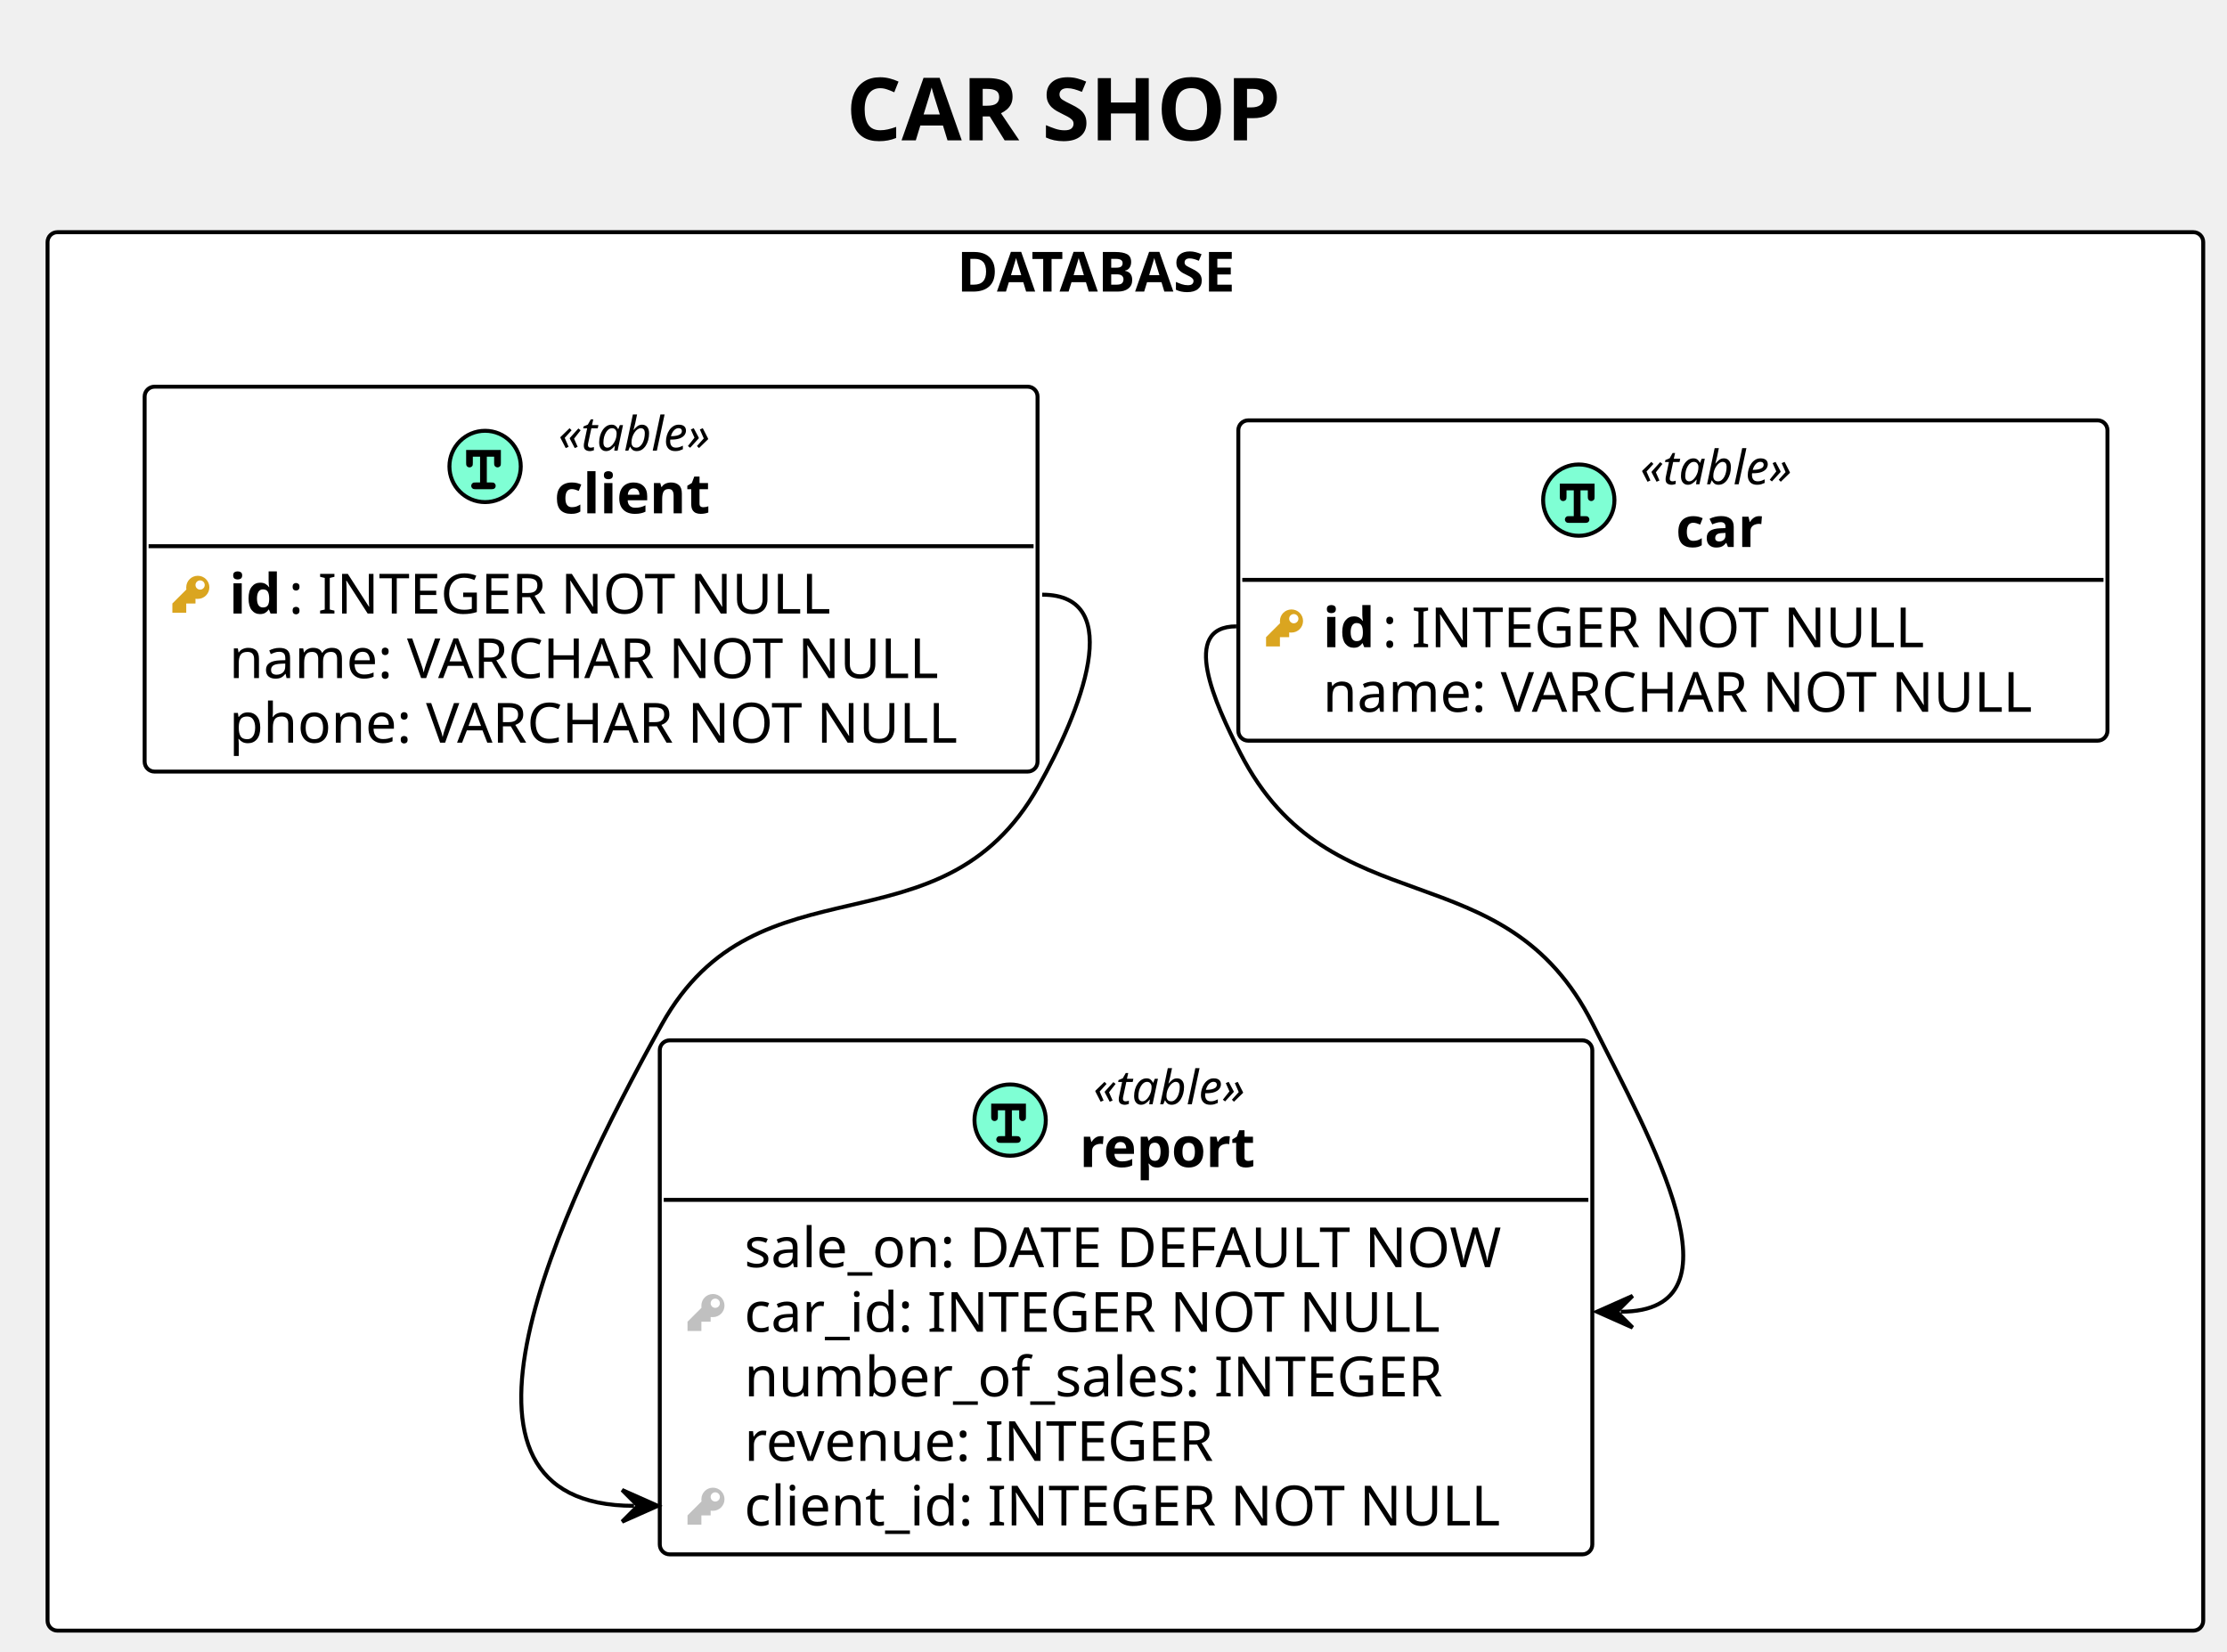
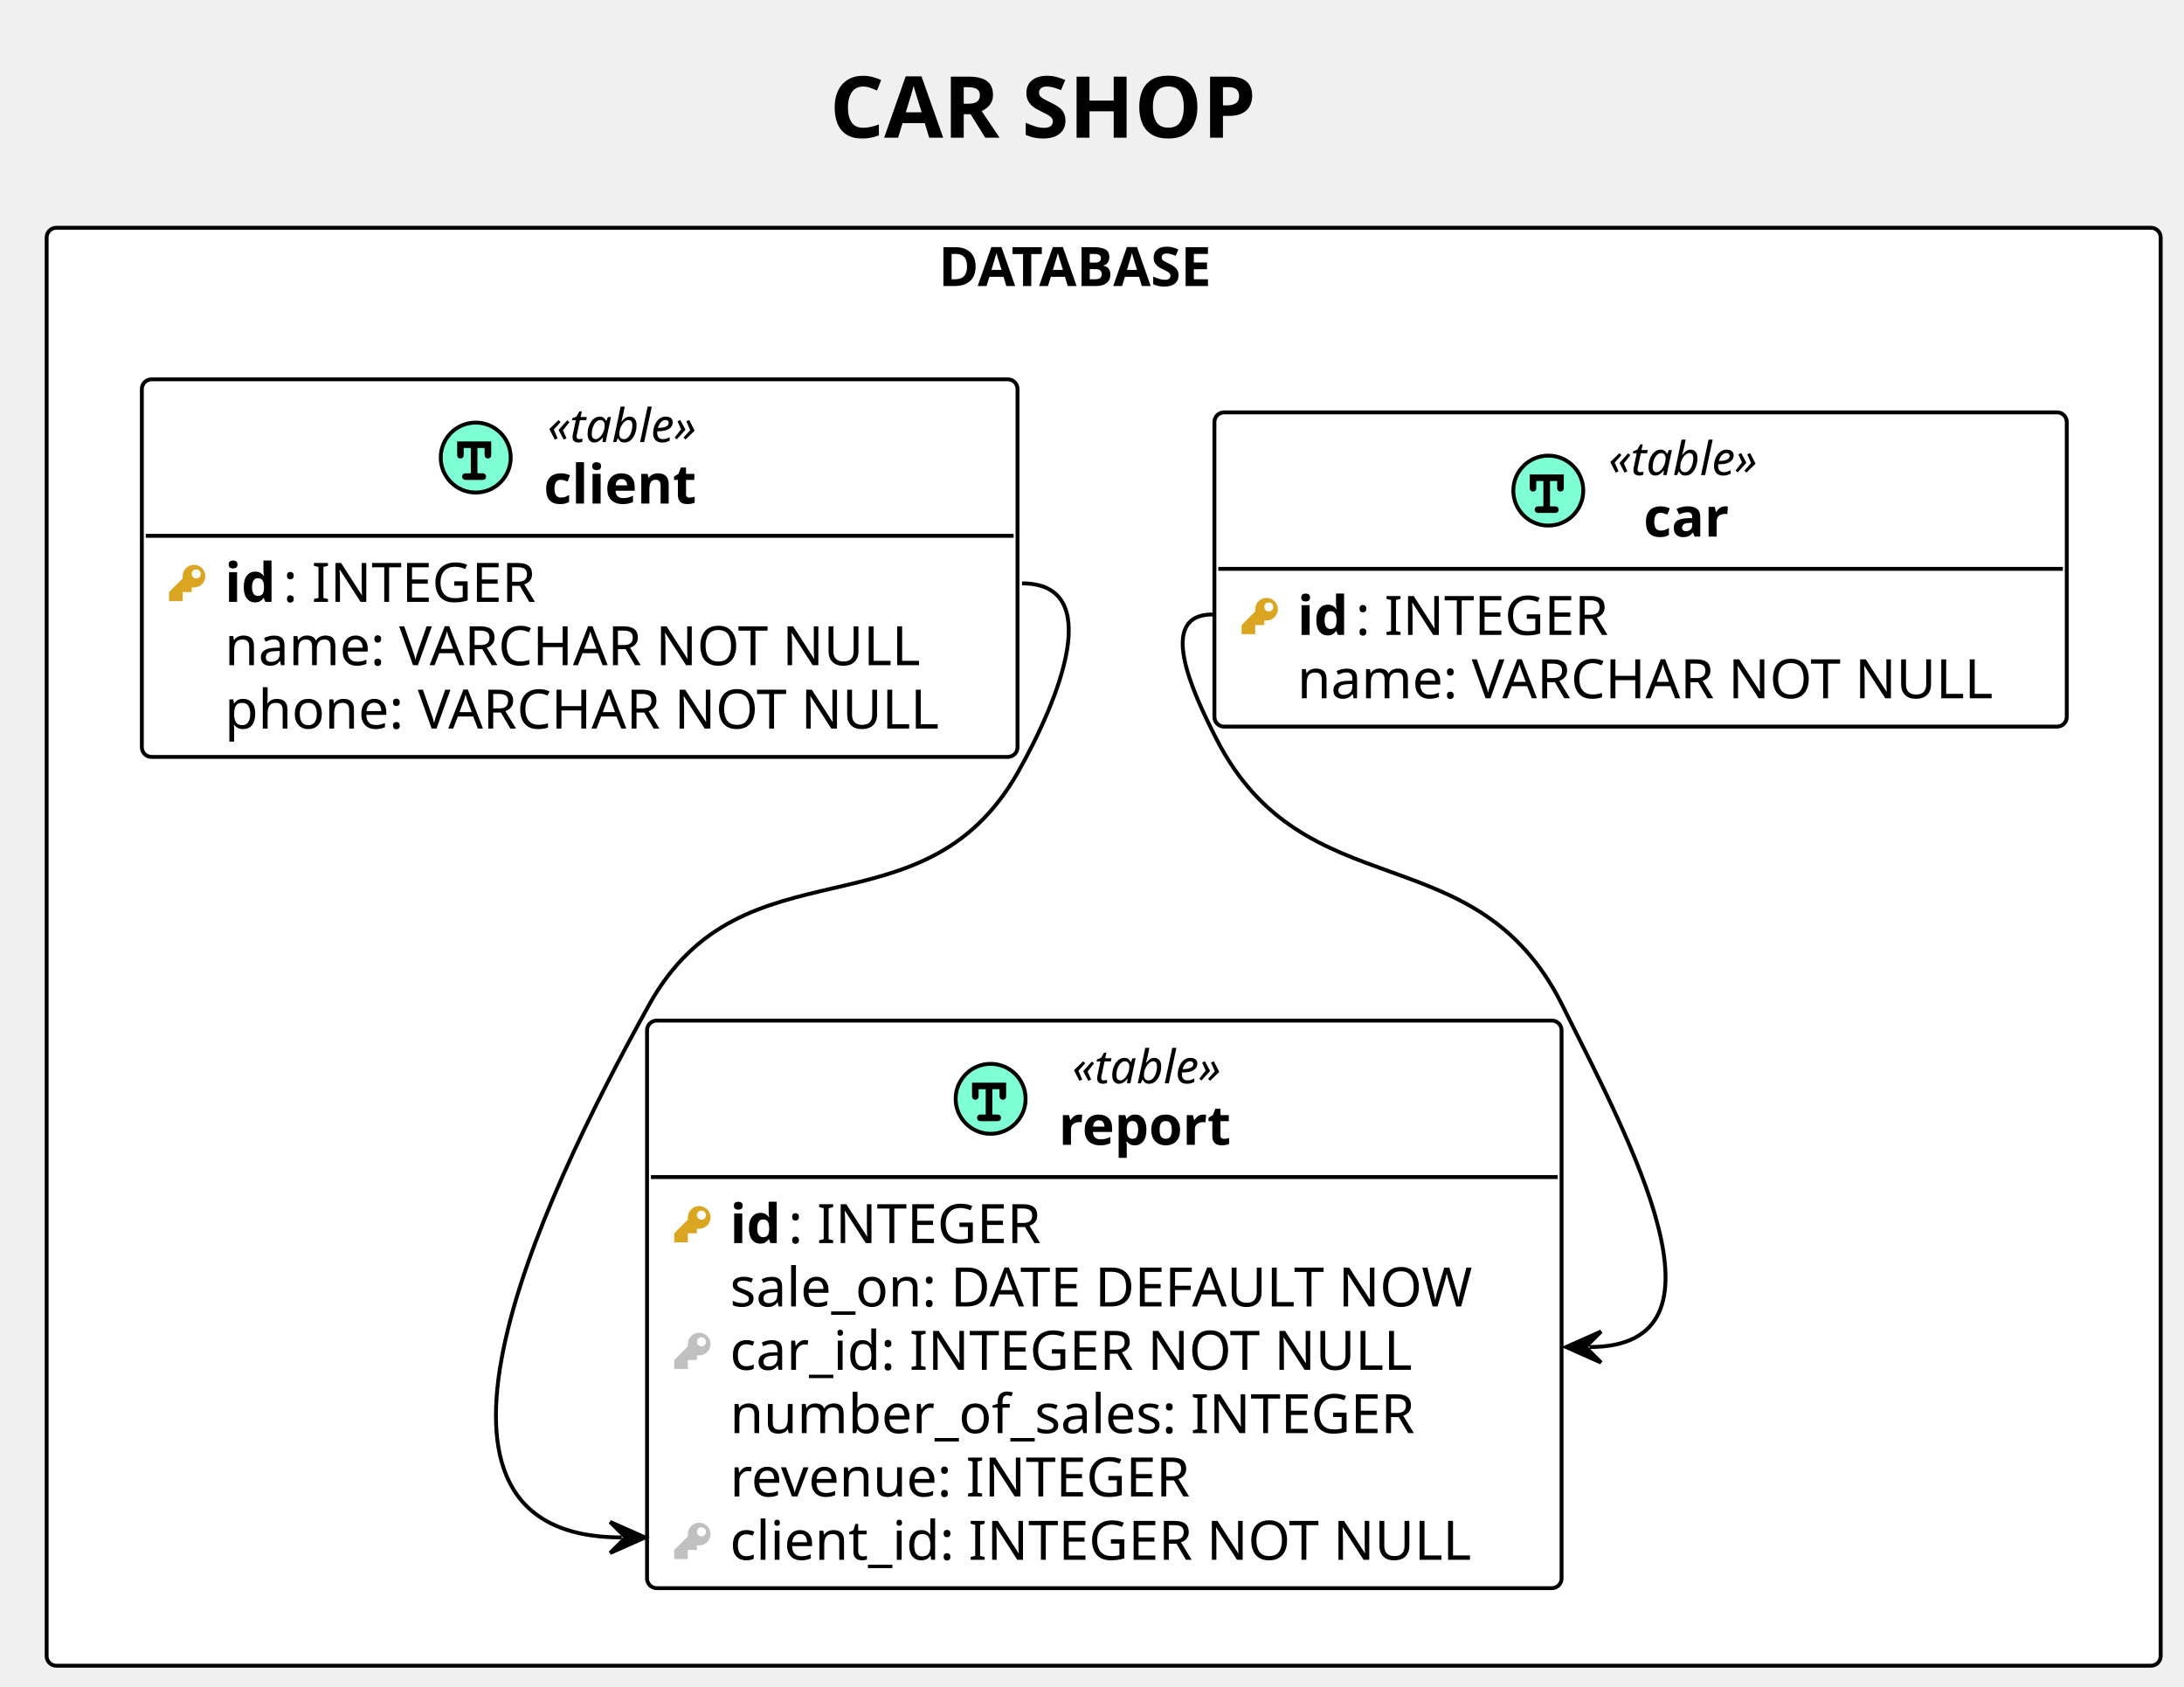
- <svg xmlns="http://www.w3.org/2000/svg" contentStyleType="text/css" height="417px" preserveAspectRatio="none" style="width:562px;height:417px;background:#FFFFFF;" version="1.1" viewBox="0 0 562 417" width="562px" zoomAndPan="magnify">
+ <svg xmlns="http://www.w3.org/2000/svg" contentStyleType="text/css" height="434px" preserveAspectRatio="none" style="width:562px;height:434px;background:#FFFFFF;" version="1.1" viewBox="0 0 562 434" width="562px" zoomAndPan="magnify">
  <defs />
  <g>
    <text fill="#000000" font-family="Verdana" font-size="22" font-weight="bold" lengthAdjust="spacing" textLength="126" x="213.5" y="35.421">CAR SHOP</text>
    <g id="cluster_id_001">
-       <rect fill="#FFFFFF" height="353" rx="2.5" ry="2.5" style="stroke:#000000;stroke-width:1.0;" width="544" x="12" y="58.609" />
+       <rect fill="#FFFFFF" height="370" rx="2.5" ry="2.5" style="stroke:#000000;stroke-width:1.0;" width="544" x="12" y="58.609" />
      <text fill="#000000" font-family="Verdana" font-size="14" font-weight="bold" lengthAdjust="spacing" textLength="85" x="241.5" y="73.605">DATABASE</text>
    </g>
    <g id="elem_id_001">
      <rect codeLine="9" fill="#FFFFFF" height="80.859" id="id_001" rx="2.5" ry="2.5" style="stroke:#000000;stroke-width:1.0;" width="219.333" x="312.5" y="106.109" />
      <ellipse cx="398.417" cy="126.242" fill="#7FFFD4" rx="9" ry="9" style="stroke:#000000;stroke-width:1.0;" />
      <path d="M398.854,123.773 L400.698,123.773 L400.698,125.367 C400.698,125.758 400.729,125.93 400.823,126.07 C400.979,126.32 401.26,126.477 401.557,126.477 C401.823,126.477 402.073,126.352 402.245,126.133 C402.385,125.961 402.401,125.836 402.401,125.367 L402.401,122.086 L393.635,122.086 L393.635,125.367 C393.635,125.758 393.667,125.93 393.745,126.07 C393.901,126.336 394.198,126.477 394.479,126.477 C394.76,126.477 395.01,126.352 395.182,126.133 C395.292,125.961 395.323,125.82 395.323,125.367 L395.323,123.773 L397.151,123.773 L397.151,130.289 L396.042,130.289 C395.604,130.289 395.479,130.305 395.323,130.414 C395.073,130.57 394.917,130.852 394.917,131.148 C394.917,131.398 395.057,131.664 395.276,131.82 C395.432,131.945 395.651,131.992 396.042,131.992 L399.979,131.992 C400.307,131.992 400.573,131.945 400.682,131.867 C400.948,131.727 401.089,131.43 401.089,131.148 C401.089,130.867 400.964,130.617 400.729,130.445 C400.573,130.32 400.432,130.289 399.979,130.289 L398.854,130.289 L398.854,123.773 Z " fill="#000000" />
      <text fill="#000000" font-family="Verdana" font-size="12" font-style="italic" lengthAdjust="spacing" textLength="44" x="413.917" y="122.248">«table»</text>
      <text fill="#000000" font-family="Verdana" font-size="14" font-weight="bold" lengthAdjust="spacing" textLength="26" x="422.917" y="138.073">car</text>
      <line style="stroke:#000000;stroke-width:1.0;" x1="313.5" x2="530.833" y1="146.375" y2="146.375" />
      <path d="M325.917,153.839 C324.307,153.839 323,155.145 323,156.755 C323,156.942 323,157.129 323.035,157.304 L319.5,160.839 L319.5,163.172 L323,163.172 L323,160.839 L325.333,160.839 L325.333,159.672 L325.368,159.637 C325.543,159.672 325.73,159.672 325.917,159.672 C327.527,159.672 328.833,158.365 328.833,156.755 C328.833,155.145 327.527,153.839 325.917,153.839 M326.5,155.005 C327.142,155.005 327.667,155.53 327.667,156.172 C327.667,156.814 327.142,157.339 326.5,157.339 C325.858,157.339 325.333,156.814 325.333,156.172 C325.333,155.53 325.858,155.005 326.5,155.005 " fill="#DAA520" style="stroke:;stroke-width:0.0;stroke-dasharray:;" />
      <text fill="#000000" font-family="Verdana" font-size="14" lengthAdjust="spacing" textLength="4" x="329.833" y="163.37"> </text>
      <text fill="#000000" font-family="Verdana" font-size="14" font-weight="bold" lengthAdjust="spacing" textLength="15" x="333.833" y="163.37">id</text>
-       <text fill="#000000" font-family="Verdana" font-size="14" lengthAdjust="spacing" textLength="144" x="348.833" y="163.37">: INTEGER NOT NULL</text>
+       <text fill="#000000" font-family="Verdana" font-size="14" lengthAdjust="spacing" textLength="71" x="348.833" y="163.37">: INTEGER</text>
      <path d="M323,170.135 C321.063,170.135 319.5,171.699 319.5,173.635 C319.5,175.572 321.063,177.135 323,177.135 C324.937,177.135 326.5,175.572 326.5,173.635 C326.5,171.699 324.937,170.135 323,170.135 " fill="#FFFFFF" style="stroke:;stroke-width:0.0;stroke-dasharray:;" />
      <text fill="#000000" font-family="Verdana" font-size="14" lengthAdjust="spacing" textLength="192" x="333.833" y="179.667">name: VARCHAR NOT NULL</text>
    </g>
    <g id="elem_id_002">
      <rect codeLine="9" fill="#FFFFFF" height="97.156" id="id_002" rx="2.5" ry="2.5" style="stroke:#000000;stroke-width:1.0;" width="225.333" x="36.5" y="97.609" />
      <ellipse cx="122.417" cy="117.742" fill="#7FFFD4" rx="9" ry="9" style="stroke:#000000;stroke-width:1.0;" />
      <path d="M122.854,115.273 L124.698,115.273 L124.698,116.867 C124.698,117.258 124.729,117.43 124.823,117.57 C124.979,117.82 125.26,117.977 125.557,117.977 C125.823,117.977 126.073,117.852 126.245,117.633 C126.385,117.461 126.401,117.336 126.401,116.867 L126.401,113.586 L117.635,113.586 L117.635,116.867 C117.635,117.258 117.667,117.43 117.745,117.57 C117.901,117.836 118.198,117.977 118.479,117.977 C118.76,117.977 119.01,117.852 119.182,117.633 C119.292,117.461 119.323,117.32 119.323,116.867 L119.323,115.273 L121.151,115.273 L121.151,121.789 L120.042,121.789 C119.604,121.789 119.479,121.805 119.323,121.914 C119.073,122.07 118.917,122.352 118.917,122.648 C118.917,122.898 119.057,123.164 119.276,123.32 C119.432,123.445 119.651,123.492 120.042,123.492 L123.979,123.492 C124.307,123.492 124.573,123.445 124.682,123.367 C124.948,123.227 125.088,122.93 125.088,122.648 C125.088,122.367 124.963,122.117 124.729,121.945 C124.573,121.82 124.432,121.789 123.979,121.789 L122.854,121.789 L122.854,115.273 Z " fill="#000000" />
      <text fill="#000000" font-family="Verdana" font-size="12" font-style="italic" lengthAdjust="spacing" textLength="44" x="140.917" y="113.748">«table»</text>
      <text fill="#000000" font-family="Verdana" font-size="14" font-weight="bold" lengthAdjust="spacing" textLength="46" x="139.917" y="129.573">client</text>
      <line style="stroke:#000000;stroke-width:1.0;" x1="37.5" x2="260.833" y1="137.875" y2="137.875" />
      <path d="M49.917,145.339 C48.307,145.339 47,146.645 47,148.255 C47,148.442 47,148.629 47.035,148.804 L43.5,152.339 L43.5,154.672 L47,154.672 L47,152.339 L49.333,152.339 L49.333,151.172 L49.368,151.137 C49.543,151.172 49.73,151.172 49.917,151.172 C51.527,151.172 52.833,149.865 52.833,148.255 C52.833,146.645 51.527,145.339 49.917,145.339 M50.5,146.505 C51.142,146.505 51.667,147.03 51.667,147.672 C51.667,148.314 51.142,148.839 50.5,148.839 C49.858,148.839 49.333,148.314 49.333,147.672 C49.333,147.03 49.858,146.505 50.5,146.505 " fill="#DAA520" style="stroke:;stroke-width:0.0;stroke-dasharray:;" />
      <text fill="#000000" font-family="Verdana" font-size="14" lengthAdjust="spacing" textLength="4" x="53.833" y="154.87"> </text>
      <text fill="#000000" font-family="Verdana" font-size="14" font-weight="bold" lengthAdjust="spacing" textLength="15" x="57.833" y="154.87">id</text>
-       <text fill="#000000" font-family="Verdana" font-size="14" lengthAdjust="spacing" textLength="144" x="72.833" y="154.87">: INTEGER NOT NULL</text>
+       <text fill="#000000" font-family="Verdana" font-size="14" lengthAdjust="spacing" textLength="71" x="72.833" y="154.87">: INTEGER</text>
      <path d="M47,161.635 C45.063,161.635 43.5,163.199 43.5,165.135 C43.5,167.072 45.063,168.635 47,168.635 C48.937,168.635 50.5,167.072 50.5,165.135 C50.5,163.199 48.937,161.635 47,161.635 " fill="#FFFFFF" style="stroke:;stroke-width:0.0;stroke-dasharray:;" />
      <text fill="#000000" font-family="Verdana" font-size="14" lengthAdjust="spacing" textLength="192" x="57.833" y="171.167">name: VARCHAR NOT NULL</text>
      <path d="M47,177.932 C45.063,177.932 43.5,179.496 43.5,181.432 C43.5,183.369 45.063,184.932 47,184.932 C48.937,184.932 50.5,183.369 50.5,181.432 C50.5,179.496 48.937,177.932 47,177.932 " fill="#FFFFFF" style="stroke:;stroke-width:0.0;stroke-dasharray:;" />
      <text fill="#000000" font-family="Verdana" font-size="14" lengthAdjust="spacing" textLength="198" x="57.833" y="187.464">phone: VARCHAR NOT NULL</text>
    </g>
    <g id="elem_id_003">
-       <rect codeLine="9" fill="#FFFFFF" height="129.75" id="id_003" rx="2.5" ry="2.5" style="stroke:#000000;stroke-width:1.0;" width="235.333" x="166.5" y="262.609" />
+       <rect codeLine="9" fill="#FFFFFF" height="146.047" id="id_003" rx="2.5" ry="2.5" style="stroke:#000000;stroke-width:1.0;" width="235.333" x="166.5" y="262.609" />
      <ellipse cx="254.917" cy="282.742" fill="#7FFFD4" rx="9" ry="9" style="stroke:#000000;stroke-width:1.0;" />
      <path d="M255.354,280.273 L257.198,280.273 L257.198,281.867 C257.198,282.258 257.229,282.43 257.323,282.57 C257.479,282.82 257.76,282.977 258.057,282.977 C258.323,282.977 258.573,282.852 258.745,282.633 C258.885,282.461 258.901,282.336 258.901,281.867 L258.901,278.586 L250.135,278.586 L250.135,281.867 C250.135,282.258 250.167,282.43 250.245,282.57 C250.401,282.836 250.698,282.977 250.979,282.977 C251.26,282.977 251.51,282.852 251.682,282.633 C251.792,282.461 251.823,282.32 251.823,281.867 L251.823,280.273 L253.651,280.273 L253.651,286.789 L252.542,286.789 C252.104,286.789 251.979,286.805 251.823,286.914 C251.573,287.07 251.417,287.352 251.417,287.648 C251.417,287.898 251.557,288.164 251.776,288.32 C251.932,288.445 252.151,288.492 252.542,288.492 L256.479,288.492 C256.807,288.492 257.073,288.445 257.182,288.367 C257.448,288.227 257.589,287.93 257.589,287.648 C257.589,287.367 257.464,287.117 257.229,286.945 C257.073,286.82 256.932,286.789 256.479,286.789 L255.354,286.789 L255.354,280.273 Z " fill="#000000" />
      <text fill="#000000" font-family="Verdana" font-size="12" font-style="italic" lengthAdjust="spacing" textLength="44" x="275.917" y="278.748">«table»</text>
      <text fill="#000000" font-family="Verdana" font-size="14" font-weight="bold" lengthAdjust="spacing" textLength="51" x="272.417" y="294.573">report</text>
      <line style="stroke:#000000;stroke-width:1.0;" x1="167.5" x2="400.833" y1="302.875" y2="302.875" />
-       <path d="M177,310.339 C175.063,310.339 173.5,311.902 173.5,313.839 C173.5,315.775 175.063,317.339 177,317.339 C178.937,317.339 180.5,315.775 180.5,313.839 C180.5,311.902 178.937,310.339 177,310.339 " fill="#FFFFFF" style="stroke:;stroke-width:0.0;stroke-dasharray:;" />
-       <text fill="#000000" font-family="Verdana" font-size="14" lengthAdjust="spacing" textLength="208" x="187.833" y="319.87">sale_on: DATE DEFAULT NOW</text>
-       <path d="M179.917,326.635 C178.307,326.635 177,327.942 177,329.552 C177,329.739 177,329.925 177.035,330.1 L173.5,333.635 L173.5,335.969 L177,335.969 L177,333.635 L179.333,333.635 L179.333,332.469 L179.368,332.434 C179.543,332.469 179.73,332.469 179.917,332.469 C181.527,332.469 182.833,331.162 182.833,329.552 C182.833,327.942 181.527,326.635 179.917,326.635 M180.5,327.802 C181.142,327.802 181.667,328.327 181.667,328.969 C181.667,329.61 181.142,330.135 180.5,330.135 C179.858,330.135 179.333,329.61 179.333,328.969 C179.333,328.327 179.858,327.802 180.5,327.802 " fill="#C0C0C0" style="stroke:;stroke-width:0.0;stroke-dasharray:;" />
-       <text fill="#000000" font-family="Verdana" font-size="14" lengthAdjust="spacing" textLength="186" x="187.833" y="336.167">car_id: INTEGER NOT NULL</text>
-       <path d="M177,342.932 C175.063,342.932 173.5,344.496 173.5,346.432 C173.5,348.369 175.063,349.932 177,349.932 C178.937,349.932 180.5,348.369 180.5,346.432 C180.5,344.496 178.937,342.932 177,342.932 " fill="#FFFFFF" style="stroke:;stroke-width:0.0;stroke-dasharray:;" />
-       <text fill="#000000" font-family="Verdana" font-size="14" lengthAdjust="spacing" textLength="191" x="187.833" y="352.464">number_of_sales: INTEGER</text>
+       <path d="M179.917,310.339 C178.307,310.339 177,311.645 177,313.255 C177,313.442 177,313.628 177.035,313.803 L173.5,317.339 L173.5,319.672 L177,319.672 L177,317.339 L179.333,317.339 L179.333,316.172 L179.368,316.137 C179.543,316.172 179.73,316.172 179.917,316.172 C181.527,316.172 182.833,314.865 182.833,313.255 C182.833,311.645 181.527,310.339 179.917,310.339 M180.5,311.505 C181.142,311.505 181.667,312.03 181.667,312.672 C181.667,313.313 181.142,313.839 180.5,313.839 C179.858,313.839 179.333,313.313 179.333,312.672 C179.333,312.03 179.858,311.505 180.5,311.505 " fill="#DAA520" style="stroke:;stroke-width:0.0;stroke-dasharray:;" />
+       <text fill="#000000" font-family="Verdana" font-size="14" lengthAdjust="spacing" textLength="4" x="183.833" y="319.87"> </text>
+       <text fill="#000000" font-family="Verdana" font-size="14" font-weight="bold" lengthAdjust="spacing" textLength="15" x="187.833" y="319.87">id</text>
+       <text fill="#000000" font-family="Verdana" font-size="14" lengthAdjust="spacing" textLength="71" x="202.833" y="319.87">: INTEGER</text>
+       <path d="M177,326.635 C175.063,326.635 173.5,328.199 173.5,330.135 C173.5,332.072 175.063,333.635 177,333.635 C178.937,333.635 180.5,332.072 180.5,330.135 C180.5,328.199 178.937,326.635 177,326.635 " fill="#FFFFFF" style="stroke:;stroke-width:0.0;stroke-dasharray:;" />
+       <text fill="#000000" font-family="Verdana" font-size="14" lengthAdjust="spacing" textLength="208" x="187.833" y="336.167">sale_on: DATE DEFAULT NOW</text>
+       <path d="M179.917,342.932 C178.307,342.932 177,344.239 177,345.849 C177,346.036 177,346.222 177.035,346.397 L173.5,349.932 L173.5,352.266 L177,352.266 L177,349.932 L179.333,349.932 L179.333,348.766 L179.368,348.731 C179.543,348.766 179.73,348.766 179.917,348.766 C181.527,348.766 182.833,347.459 182.833,345.849 C182.833,344.239 181.527,342.932 179.917,342.932 M180.5,344.099 C181.142,344.099 181.667,344.624 181.667,345.266 C181.667,345.907 181.142,346.432 180.5,346.432 C179.858,346.432 179.333,345.907 179.333,345.266 C179.333,344.624 179.858,344.099 180.5,344.099 " fill="#C0C0C0" style="stroke:;stroke-width:0.0;stroke-dasharray:;" />
+       <text fill="#000000" font-family="Verdana" font-size="14" lengthAdjust="spacing" textLength="186" x="187.833" y="352.464">car_id: INTEGER NOT NULL</text>
      <path d="M177,359.229 C175.063,359.229 173.5,360.793 173.5,362.729 C173.5,364.666 175.063,366.229 177,366.229 C178.937,366.229 180.5,364.666 180.5,362.729 C180.5,360.793 178.937,359.229 177,359.229 " fill="#FFFFFF" style="stroke:;stroke-width:0.0;stroke-dasharray:;" />
-       <text fill="#000000" font-family="Verdana" font-size="14" lengthAdjust="spacing" textLength="129" x="187.833" y="368.761">revenue: INTEGER</text>
-       <path d="M179.917,375.526 C178.307,375.526 177,376.833 177,378.443 C177,378.629 177,378.816 177.035,378.991 L173.5,382.526 L173.5,384.859 L177,384.859 L177,382.526 L179.333,382.526 L179.333,381.359 L179.368,381.324 C179.543,381.359 179.73,381.359 179.917,381.359 C181.527,381.359 182.833,380.053 182.833,378.443 C182.833,376.833 181.527,375.526 179.917,375.526 M180.5,376.693 C181.142,376.693 181.667,377.218 181.667,377.859 C181.667,378.501 181.142,379.026 180.5,379.026 C179.858,379.026 179.333,378.501 179.333,377.859 C179.333,377.218 179.858,376.693 180.5,376.693 " fill="#C0C0C0" style="stroke:;stroke-width:0.0;stroke-dasharray:;" />
-       <text fill="#000000" font-family="Verdana" font-size="14" lengthAdjust="spacing" textLength="205" x="187.833" y="385.058">client_id: INTEGER NOT NULL</text>
+       <text fill="#000000" font-family="Verdana" font-size="14" lengthAdjust="spacing" textLength="191" x="187.833" y="368.761">number_of_sales: INTEGER</text>
+       <path d="M177,375.526 C175.063,375.526 173.5,377.089 173.5,379.026 C173.5,380.963 175.063,382.526 177,382.526 C178.937,382.526 180.5,380.963 180.5,379.026 C180.5,377.089 178.937,375.526 177,375.526 " fill="#FFFFFF" style="stroke:;stroke-width:0.0;stroke-dasharray:;" />
+       <text fill="#000000" font-family="Verdana" font-size="14" lengthAdjust="spacing" textLength="129" x="187.833" y="385.058">revenue: INTEGER</text>
+       <path d="M179.917,391.823 C178.307,391.823 177,393.13 177,394.74 C177,394.926 177,395.113 177.035,395.288 L173.5,398.823 L173.5,401.156 L177,401.156 L177,398.823 L179.333,398.823 L179.333,397.656 L179.368,397.621 C179.543,397.656 179.73,397.656 179.917,397.656 C181.527,397.656 182.833,396.35 182.833,394.74 C182.833,393.13 181.527,391.823 179.917,391.823 M180.5,392.99 C181.142,392.99 181.667,393.515 181.667,394.156 C181.667,394.798 181.142,395.323 180.5,395.323 C179.858,395.323 179.333,394.798 179.333,394.156 C179.333,393.515 179.858,392.99 180.5,392.99 " fill="#C0C0C0" style="stroke:;stroke-width:0.0;stroke-dasharray:;" />
+       <text fill="#000000" font-family="Verdana" font-size="14" lengthAdjust="spacing" textLength="205" x="187.833" y="401.354">client_id: INTEGER NOT NULL</text>
    </g>
    <g id="link_id_001_id_003">
-       <path codeLine="45" d="M312,158.109 C297.771,158.109 306.517,177.442 313,190.109 C335.741,234.543 379.648,213.978 402,258.609 C416.431,287.423 441.225,331.109 409,331.109 " fill="none" id="id_001-to-id_003" style="stroke:#000000;stroke-width:1.0;" />
-       <polygon fill="#000000" points="403,331.109,412,335.109,408,331.109,412,327.109,403,331.109" style="stroke:#000000;stroke-width:1.0;" />
+       <path codeLine="46" d="M312,158.109 C297.771,158.109 306.517,177.442 313,190.109 C335.741,234.543 379.702,213.951 402,258.609 C419.473,293.603 448.114,346.609 409,346.609 " fill="none" id="id_001-to-id_003" style="stroke:#000000;stroke-width:1.0;" />
+       <polygon fill="#000000" points="403,346.609,412,350.609,408,346.609,412,342.609,403,346.609" style="stroke:#000000;stroke-width:1.0;" />
    </g>
    <g id="link_id_002_id_003">
-       <path codeLine="46" d="M263,150.109 C284.56,150.109 272.601,179.835 262,198.609 C237.445,242.093 191.285,214.973 167,258.609 C140.739,305.795 105.998,380.109 160,380.109 " fill="none" id="id_002-to-id_003" style="stroke:#000000;stroke-width:1.0;" />
-       <polygon fill="#000000" points="166,380.109,157,376.109,161,380.109,157,384.109,166,380.109" style="stroke:#000000;stroke-width:1.0;" />
+       <path codeLine="47" d="M263,150.109 C284.56,150.109 272.601,179.835 262,198.609 C237.445,242.093 191.265,214.962 167,258.609 C137.413,311.828 99.109,395.609 160,395.609 " fill="none" id="id_002-to-id_003" style="stroke:#000000;stroke-width:1.0;" />
+       <polygon fill="#000000" points="166,395.609,157,391.609,161,395.609,157,399.609,166,395.609" style="stroke:#000000;stroke-width:1.0;" />
    </g>
  </g>
</svg>
